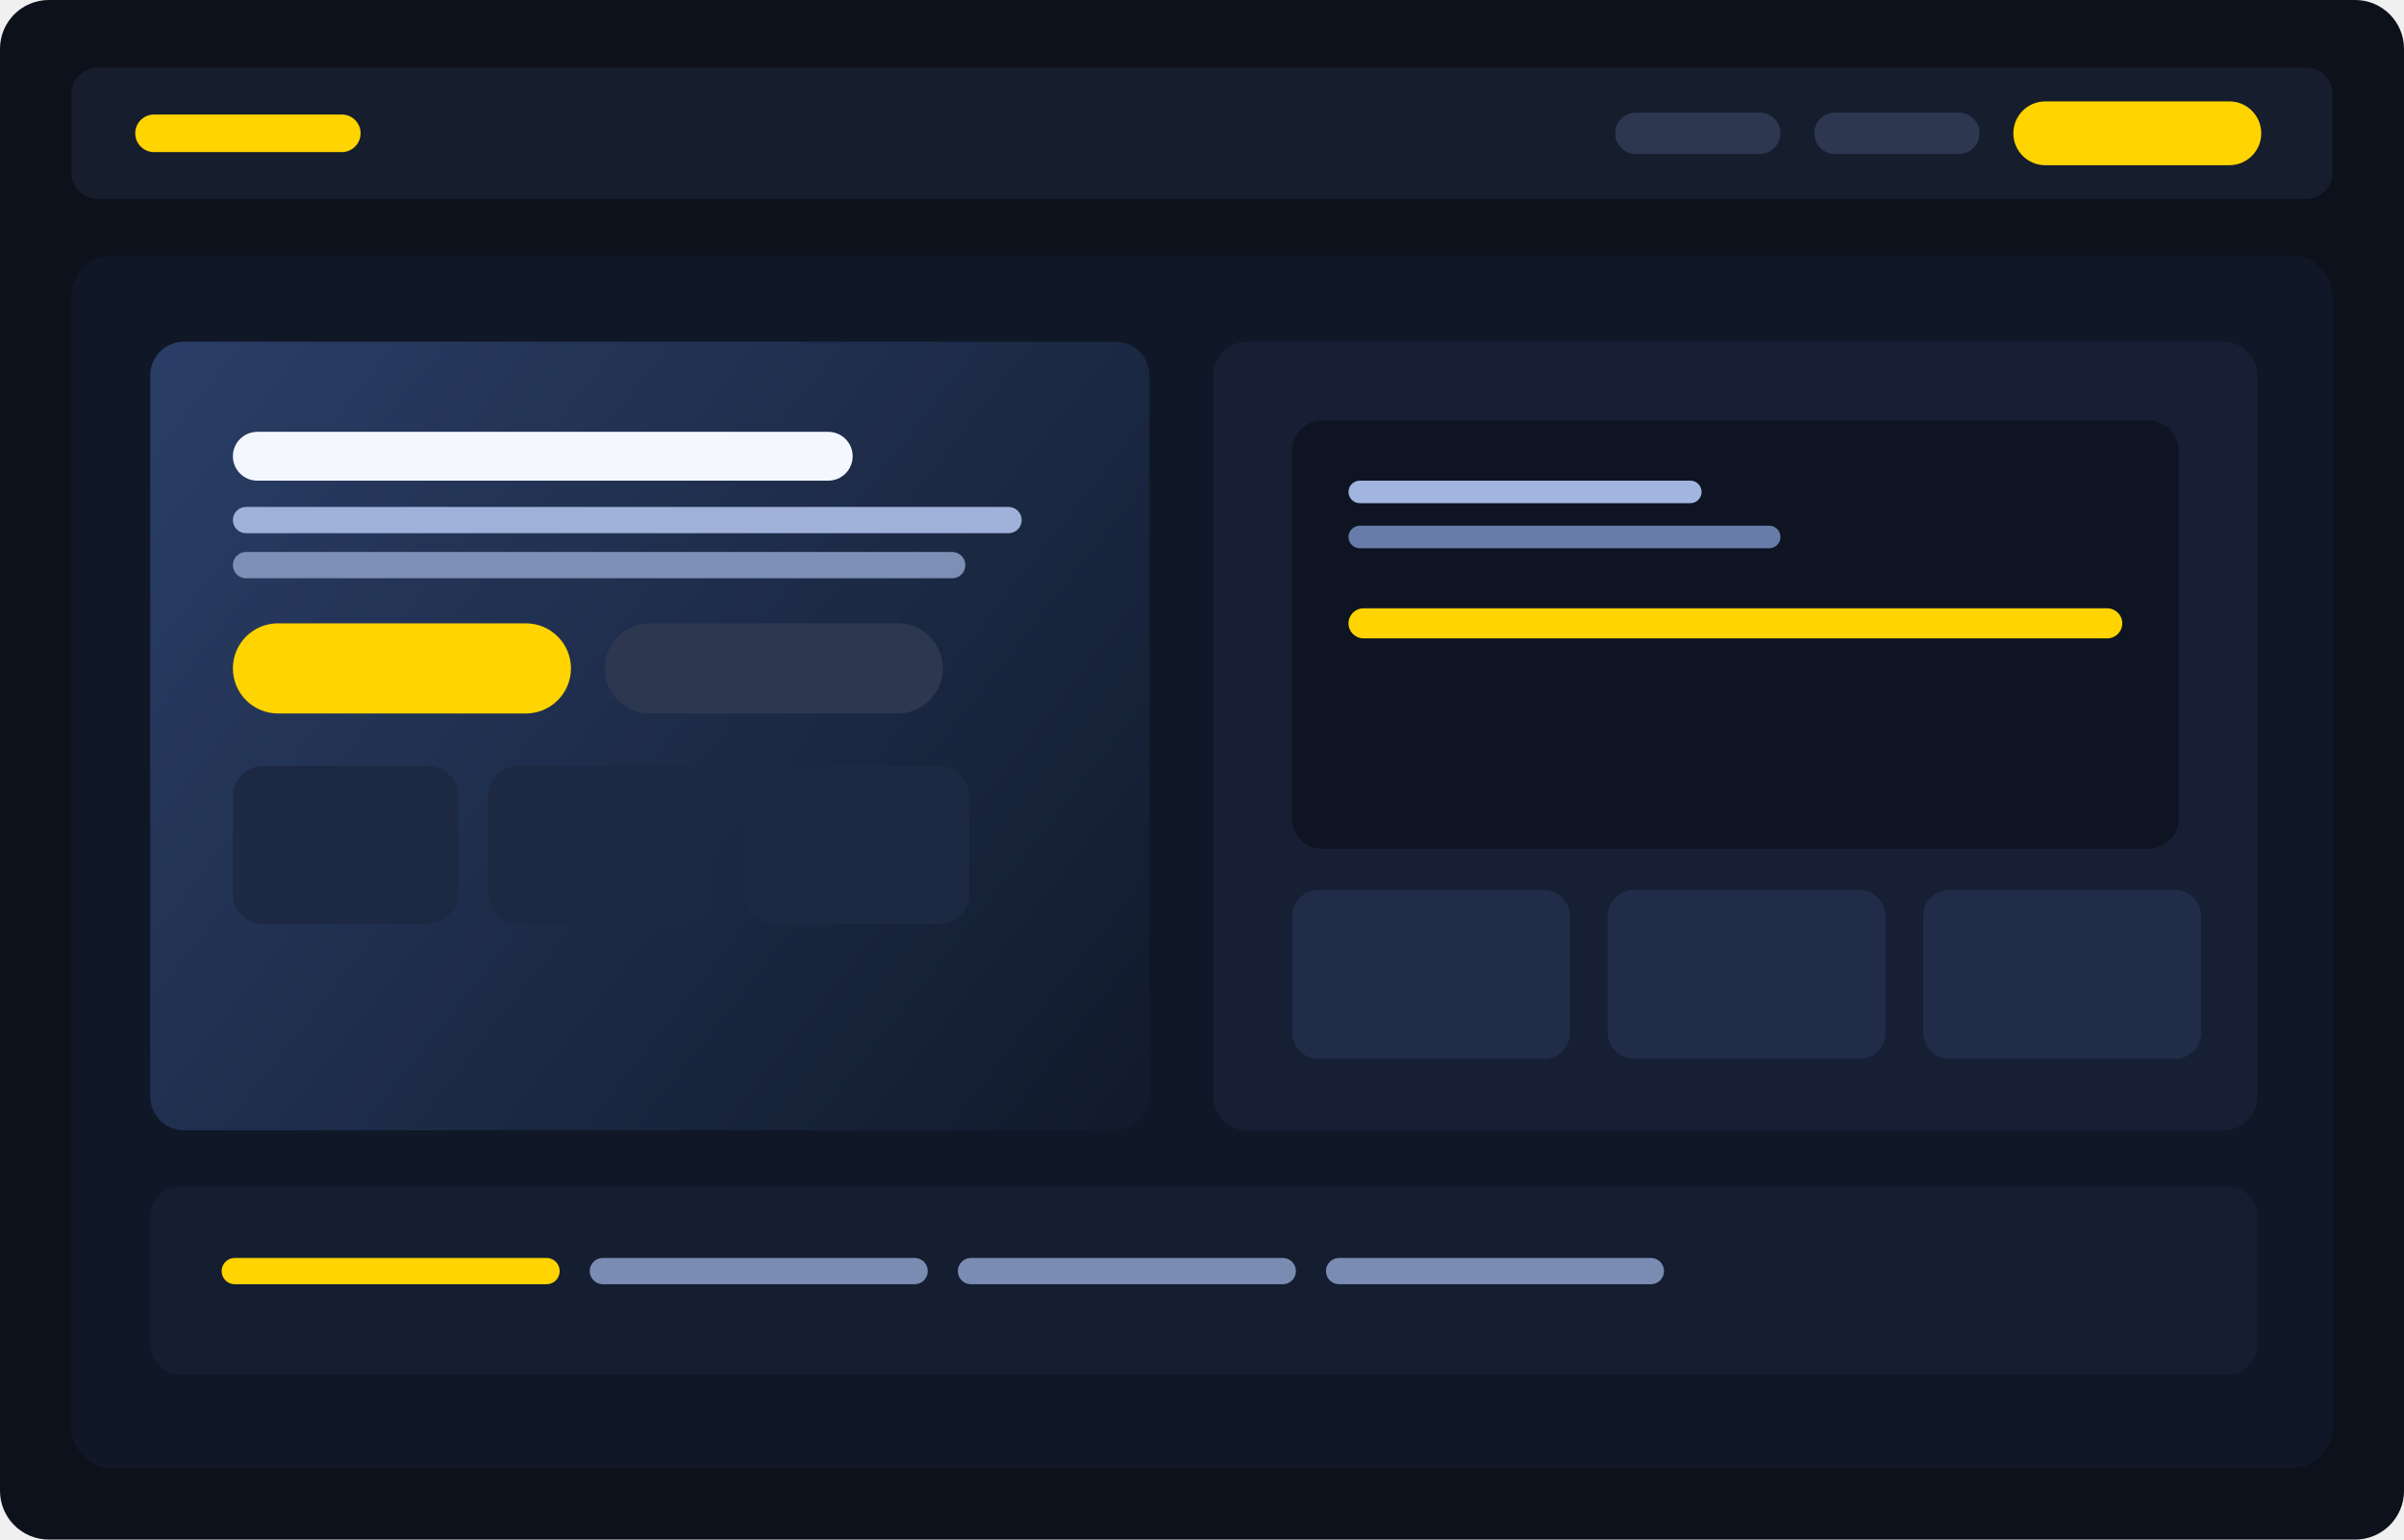
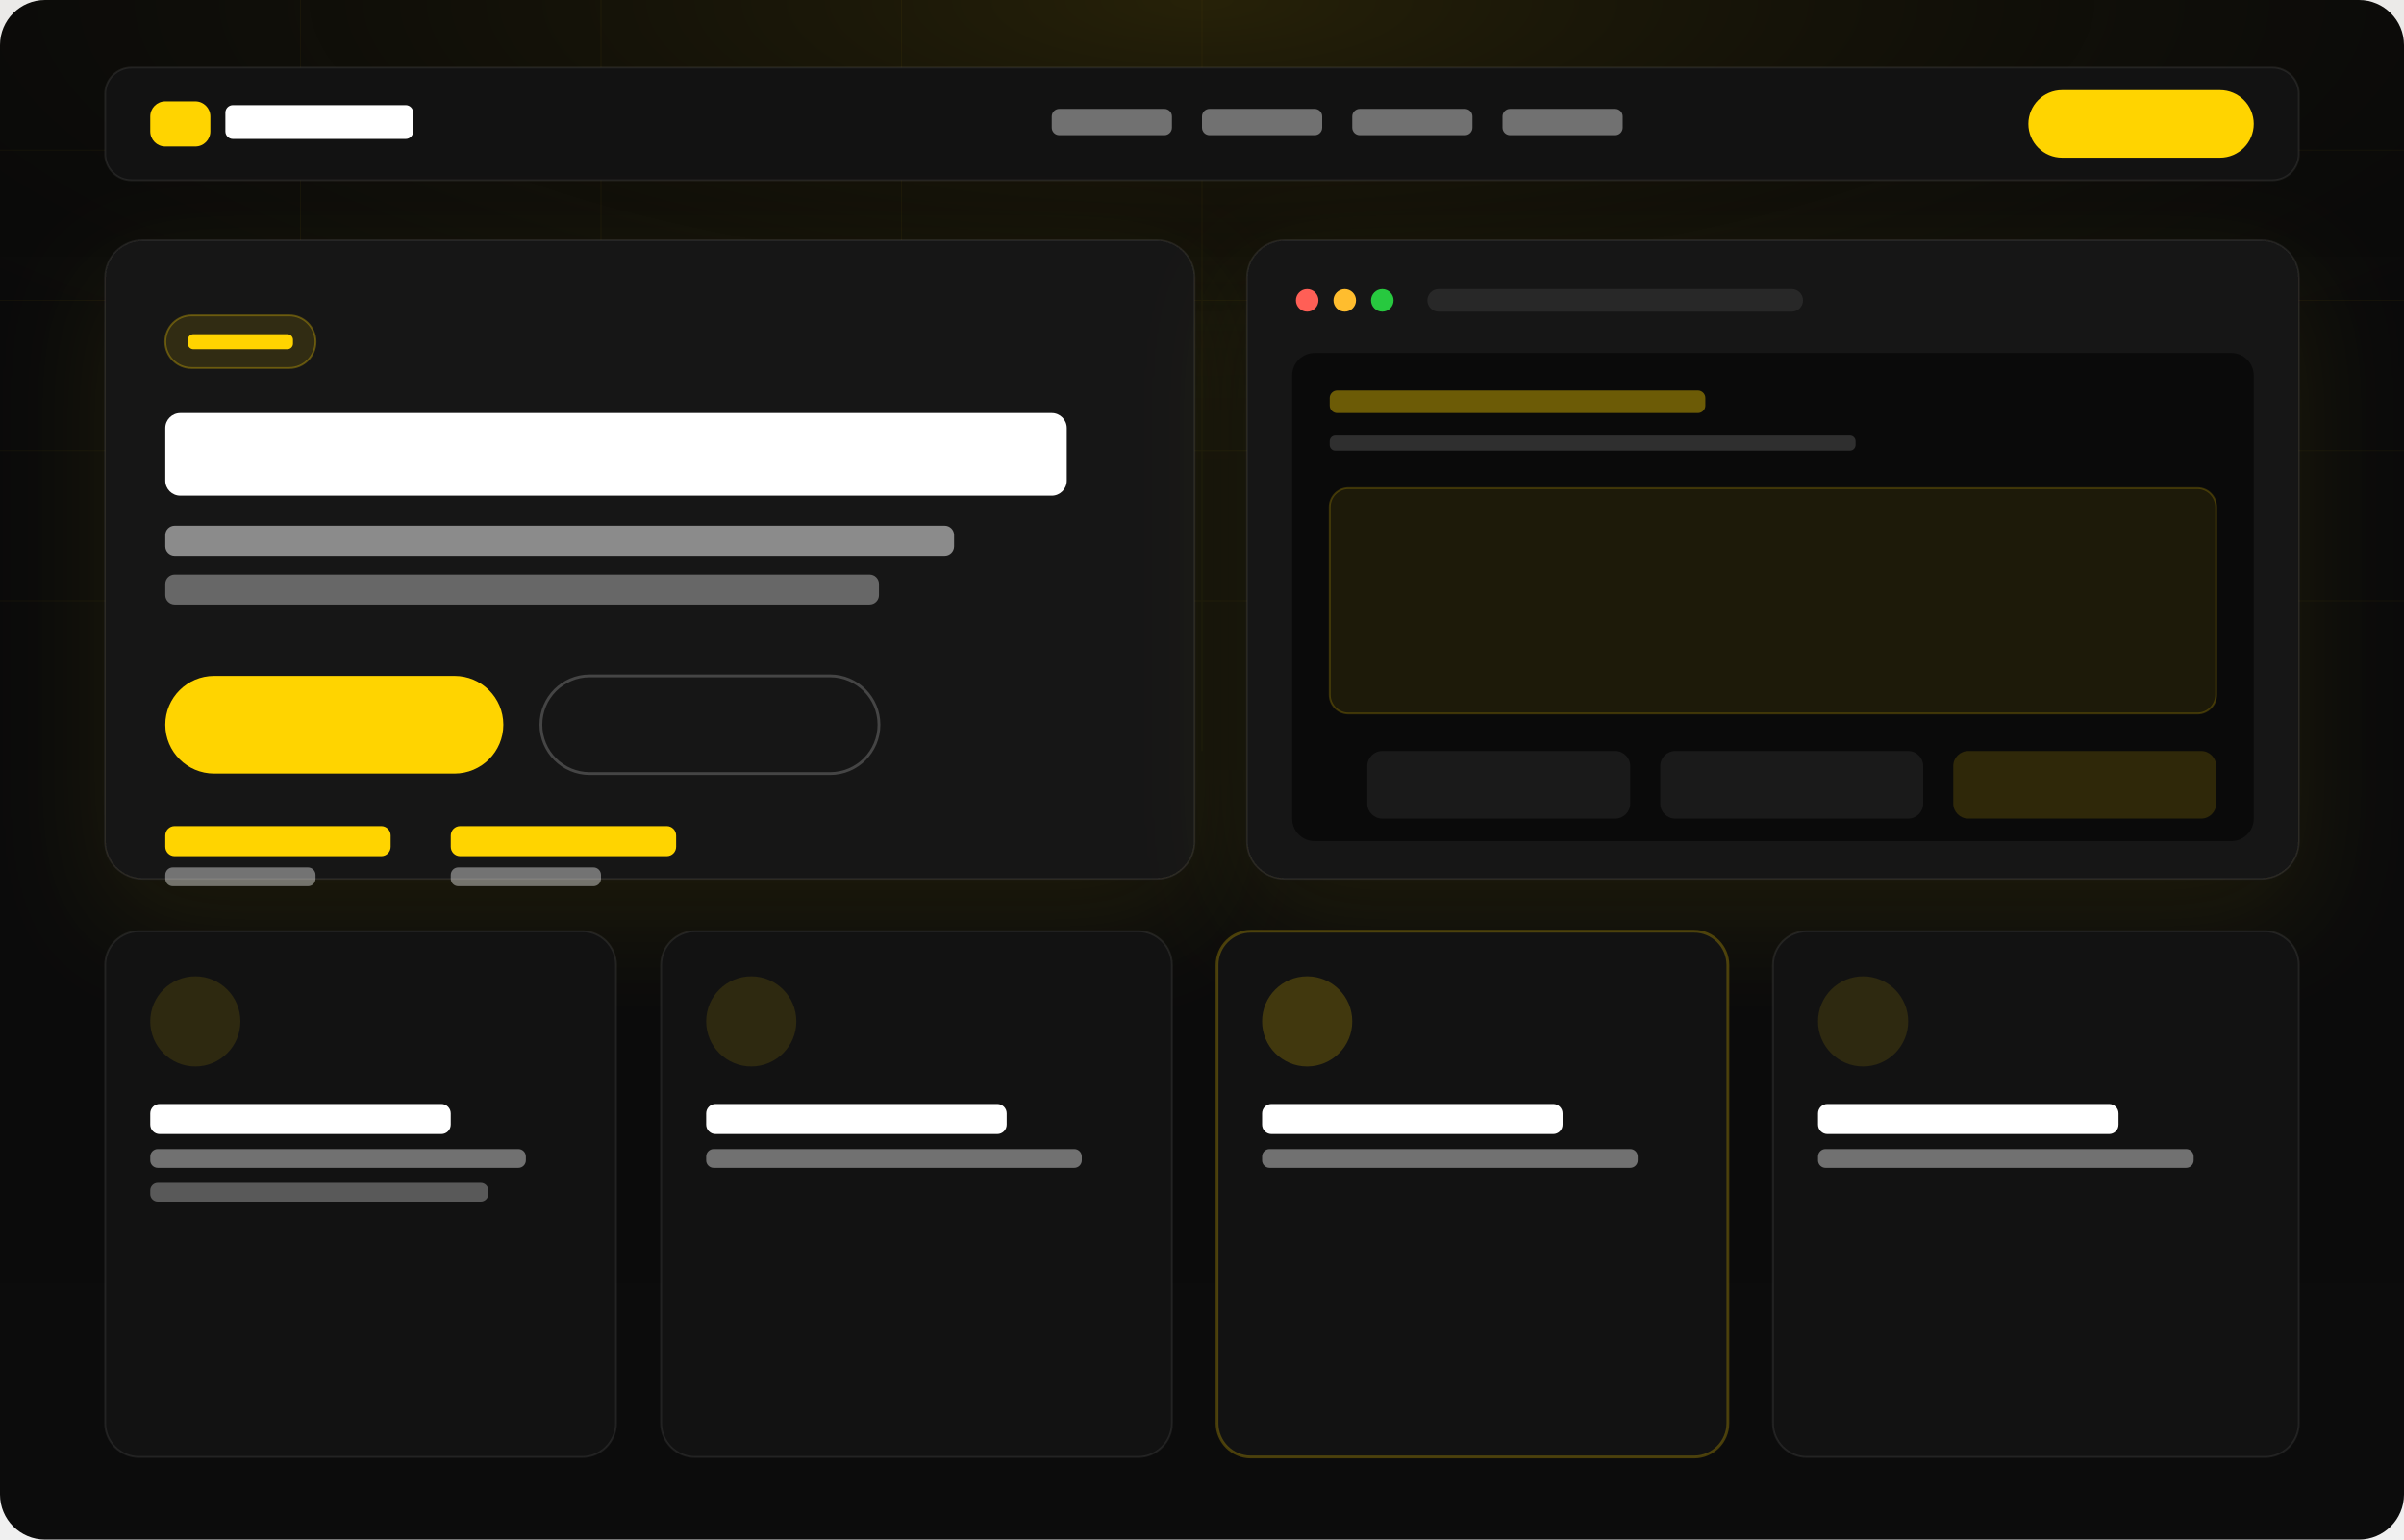
<svg xmlns="http://www.w3.org/2000/svg" width="1280" height="820" viewBox="0 0 1280 820" fill="none">
-   <rect width="1280" height="820" rx="26" fill="#0D111B" />
-   <rect x="38" y="36" width="1204" height="70" rx="14" fill="#161D2D" />
-   <rect x="72" y="61" width="120" height="20" rx="10" fill="#FFD400" />
-   <rect x="860" y="60" width="88" height="22" rx="11" fill="#2D3750" />
-   <rect x="966" y="60" width="88" height="22" rx="11" fill="#2D3750" />
-   <rect x="1072" y="54" width="132" height="34" rx="17" fill="#FFD400" />
-   <rect x="38" y="136" width="1204" height="646" rx="22" fill="#101727" />
-   <rect x="80" y="182" width="532" height="420" rx="18" fill="url(#paint0_linear)" />
-   <rect x="124" y="230" width="330" height="26" rx="13" fill="#F5F7FF" />
-   <rect x="124" y="270" width="420" height="14" rx="7" fill="#9FB1D9" />
-   <rect x="124" y="294" width="390" height="14" rx="7" fill="#7E8FB5" />
-   <rect x="124" y="332" width="180" height="48" rx="24" fill="#FFD400" />
-   <rect x="322" y="332" width="180" height="48" rx="24" fill="#2D3750" />
-   <rect x="124" y="408" width="120" height="84" rx="16" fill="#1D2942" />
-   <rect x="260" y="408" width="120" height="84" rx="16" fill="#1D2942" />
-   <rect x="396" y="408" width="120" height="84" rx="16" fill="#1D2942" />
-   <rect x="646" y="182" width="556" height="420" rx="18" fill="#161F34" />
-   <rect x="688" y="224" width="472" height="228" rx="16" fill="#0E1422" />
-   <rect x="718" y="256" width="188" height="12" rx="6" fill="#A2B5DF" />
-   <rect x="718" y="280" width="230" height="12" rx="6" fill="#687CA9" />
-   <rect x="718" y="324" width="412" height="16" rx="8" fill="#FFD400" />
-   <rect x="688" y="474" width="148" height="90" rx="14" fill="#202C48" />
-   <rect x="856" y="474" width="148" height="90" rx="14" fill="#202C48" />
-   <rect x="1024" y="474" width="148" height="90" rx="14" fill="#202C48" />
-   <rect x="80" y="632" width="1122" height="100" rx="16" fill="#151E31" />
-   <rect x="118" y="670" width="180" height="14" rx="7" fill="#FFD400" />
-   <rect x="314" y="670" width="180" height="14" rx="7" fill="#7B8CB3" />
-   <rect x="510" y="670" width="180" height="14" rx="7" fill="#7B8CB3" />
-   <rect x="706" y="670" width="180" height="14" rx="7" fill="#7B8CB3" />
  <defs>
-     <linearGradient id="paint0_linear" x1="80" y1="182" x2="612" y2="602" gradientUnits="userSpaceOnUse">
-       <stop stop-color="#2A3E67" />
-       <stop offset="1" stop-color="#111A2B" />
+     <linearGradient id="bg" x1="640" y1="0" x2="640" y2="820" gradientUnits="userSpaceOnUse">
+       <stop stop-color="#090909" />
+       <stop offset="1" stop-color="#0C0C0C" />
    </linearGradient>
+     <radialGradient id="heroGlow" cx="50%" cy="0%" r="70%">
+       <stop stop-color="#FFD400" stop-opacity="0.12" />
+       <stop offset="1" stop-opacity="0" />
+     </radialGradient>
+     <filter id="shadow" x="-20%" y="-20%" width="140%" height="140%">
+       <feDropShadow dx="0" dy="20" stdDeviation="30" flood-color="#FFD400" flood-opacity="0.08" />
+     </filter>
  </defs>
+   <rect width="1280" height="820" rx="24" fill="url(#bg)" />
+   <rect width="1280" height="400" fill="url(#heroGlow)" />
+   <g opacity="0.04" stroke="#FFD400" stroke-width="0.5">
+     <line x1="0" y1="80" x2="1280" y2="80" />
+     <line x1="0" y1="160" x2="1280" y2="160" />
+     <line x1="0" y1="240" x2="1280" y2="240" />
+     <line x1="0" y1="320" x2="1280" y2="320" />
+     <line x1="160" y1="0" x2="160" y2="400" />
+     <line x1="320" y1="0" x2="320" y2="400" />
+     <line x1="480" y1="0" x2="480" y2="400" />
+     <line x1="640" y1="0" x2="640" y2="400" />
+   </g>
+   <rect x="56" y="36" width="1168" height="60" rx="14" fill="#121212" stroke="rgba(255,255,255,0.08)" stroke-width="1" />
+   <rect x="80" y="54" width="32" height="24" rx="8" fill="#FFD400" />
+   <rect x="120" y="56" width="100" height="18" rx="4" fill="#FFFFFF" />
+   <rect x="560" y="58" width="64" height="14" rx="4" fill="rgba(255,255,255,0.4)" />
+   <rect x="640" y="58" width="64" height="14" rx="4" fill="rgba(255,255,255,0.4)" />
+   <rect x="720" y="58" width="64" height="14" rx="4" fill="rgba(255,255,255,0.4)" />
+   <rect x="800" y="58" width="64" height="14" rx="4" fill="rgba(255,255,255,0.4)" />
+   <rect x="1080" y="48" width="120" height="36" rx="18" fill="#FFD400" />
+   <rect x="56" y="128" width="580" height="340" rx="20" fill="#121212" stroke="rgba(255,255,255,0.08)" stroke-width="1" filter="url(#shadow)" />
+   <rect x="88" y="168" width="80" height="28" rx="14" fill="rgba(255,212,0,0.12)" stroke="rgba(255,212,0,0.3)" stroke-width="1" />
+   <rect x="100" y="178" width="56" height="8" rx="3" fill="#FFD400" />
+   <rect x="88" y="220" width="480" height="44" rx="8" fill="#FFFFFF" />
+   <rect x="88" y="280" width="420" height="16" rx="5" fill="rgba(255,255,255,0.5)" />
+   <rect x="88" y="306" width="380" height="16" rx="5" fill="rgba(255,255,255,0.35)" />
+   <rect x="88" y="360" width="180" height="52" rx="26" fill="#FFD400" />
+   <rect x="288" y="360" width="180" height="52" rx="26" fill="transparent" stroke="rgba(255,255,255,0.2)" stroke-width="1.5" />
+   <rect x="88" y="440" width="120" height="16" rx="5" fill="#FFD400" />
+   <rect x="88" y="462" width="80" height="10" rx="4" fill="rgba(255,255,255,0.4)" />
+   <rect x="240" y="440" width="120" height="16" rx="5" fill="#FFD400" />
+   <rect x="240" y="462" width="80" height="10" rx="4" fill="rgba(255,255,255,0.4)" />
+   <rect x="664" y="128" width="560" height="340" rx="20" fill="#121212" stroke="rgba(255,255,255,0.08)" stroke-width="1" filter="url(#shadow)" />
+   <circle cx="696" cy="160" r="6" fill="#FF5F56" />
+   <circle cx="716" cy="160" r="6" fill="#FFBD2E" />
+   <circle cx="736" cy="160" r="6" fill="#27C93F" />
+   <rect x="760" y="154" width="200" height="12" rx="6" fill="rgba(255,255,255,0.08)" />
+   <rect x="688" y="188" width="512" height="260" rx="12" fill="#0A0A0A" />
+   <rect x="708" y="208" width="200" height="12" rx="4" fill="rgba(255,212,0,0.4)" />
+   <rect x="708" y="232" width="280" height="8" rx="3" fill="rgba(255,255,255,0.15)" />
+   <rect x="708" y="260" width="472" height="120" rx="10" fill="rgba(255,212,0,0.08)" stroke="rgba(255,212,0,0.2)" stroke-width="1" />
+   <rect x="728" y="400" width="140" height="36" rx="8" fill="#1A1A1A" />
+   <rect x="884" y="400" width="140" height="36" rx="8" fill="#1A1A1A" />
+   <rect x="1040" y="400" width="140" height="36" rx="8" fill="rgba(255,212,0,0.15)" />
+   <rect x="56" y="496" width="272" height="280" rx="18" fill="#121212" stroke="rgba(255,255,255,0.08)" stroke-width="1" />
+   <rect x="80" y="520" width="48" height="48" rx="24" fill="rgba(255,212,0,0.12)" />
+   <rect x="80" y="588" width="160" height="16" rx="5" fill="#FFFFFF" />
+   <rect x="80" y="612" width="200" height="10" rx="4" fill="rgba(255,255,255,0.4)" />
+   <rect x="80" y="630" width="180" height="10" rx="4" fill="rgba(255,255,255,0.3)" />
+   <rect x="352" y="496" width="272" height="280" rx="18" fill="#121212" stroke="rgba(255,255,255,0.08)" stroke-width="1" />
+   <rect x="376" y="520" width="48" height="48" rx="24" fill="rgba(255,212,0,0.12)" />
+   <rect x="376" y="588" width="160" height="16" rx="5" fill="#FFFFFF" />
+   <rect x="376" y="612" width="200" height="10" rx="4" fill="rgba(255,255,255,0.4)" />
+   <rect x="648" y="496" width="272" height="280" rx="18" fill="#121212" stroke="rgba(255,212,0,0.25)" stroke-width="1.5" />
+   <rect x="672" y="520" width="48" height="48" rx="24" fill="rgba(255,212,0,0.2)" />
+   <rect x="672" y="588" width="160" height="16" rx="5" fill="#FFFFFF" />
+   <rect x="672" y="612" width="200" height="10" rx="4" fill="rgba(255,255,255,0.4)" />
+   <rect x="944" y="496" width="280" height="280" rx="18" fill="#121212" stroke="rgba(255,255,255,0.08)" stroke-width="1" />
+   <rect x="968" y="520" width="48" height="48" rx="24" fill="rgba(255,212,0,0.12)" />
+   <rect x="968" y="588" width="160" height="16" rx="5" fill="#FFFFFF" />
+   <rect x="968" y="612" width="200" height="10" rx="4" fill="rgba(255,255,255,0.4)" />
</svg>
